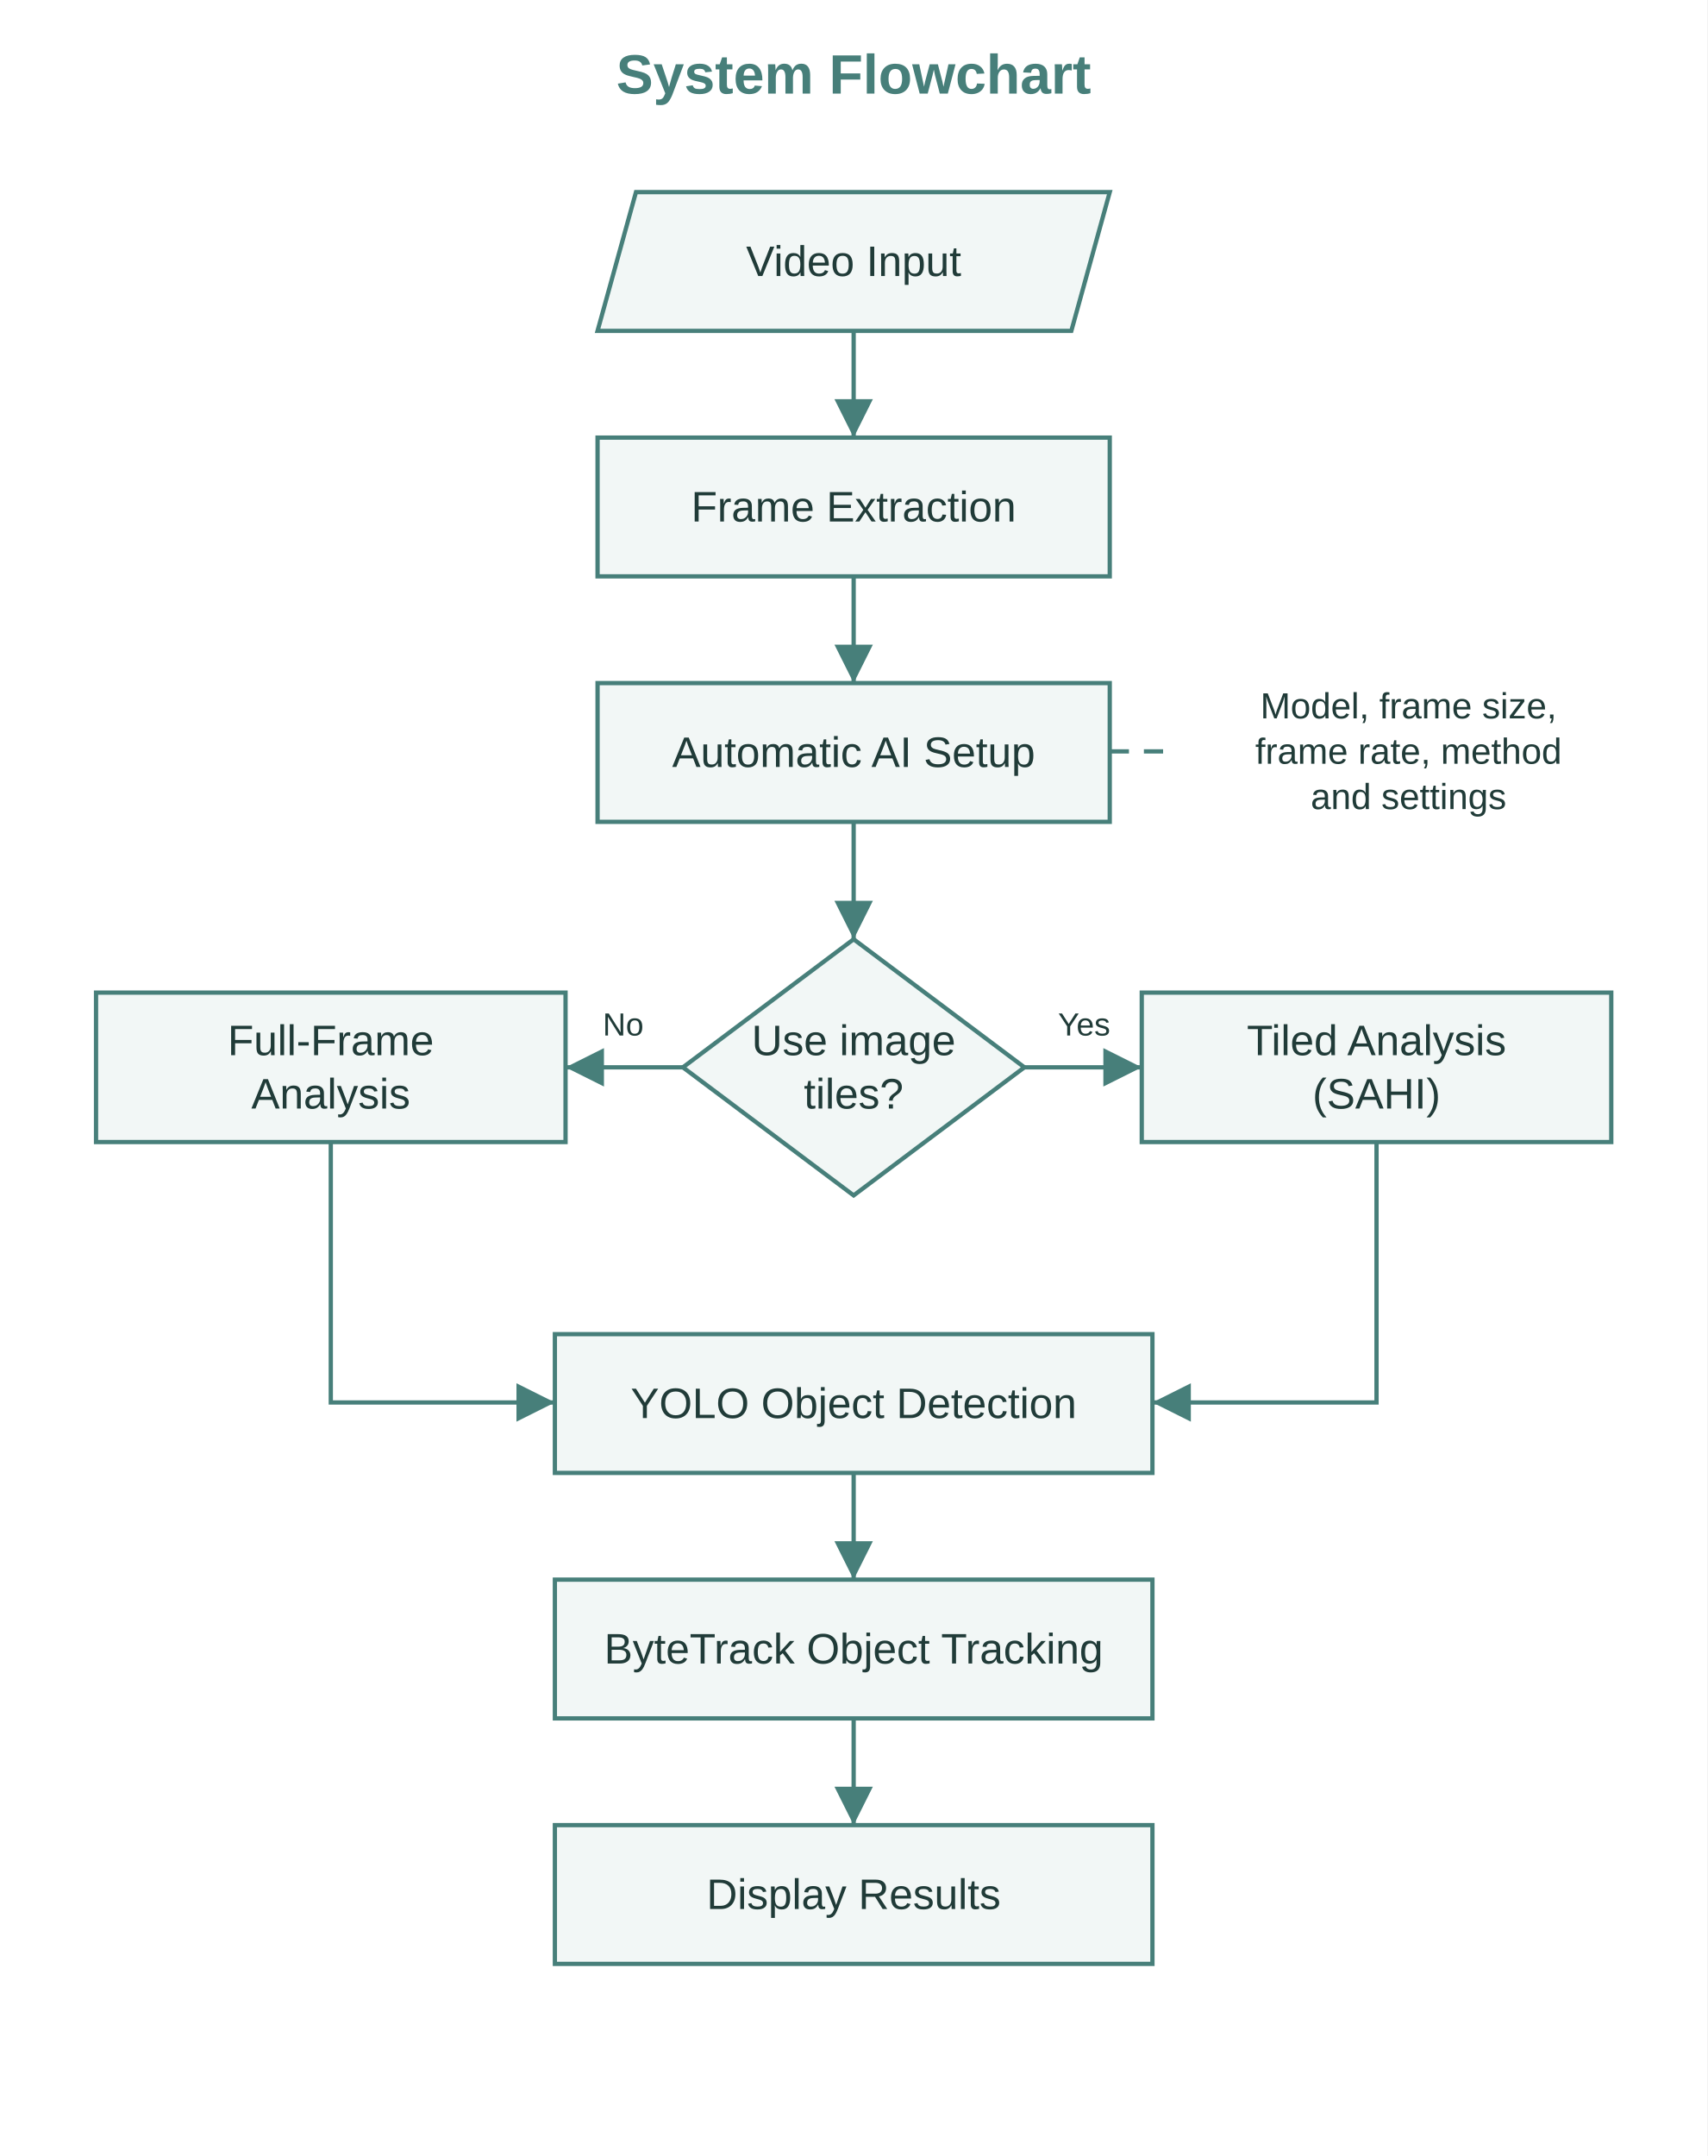
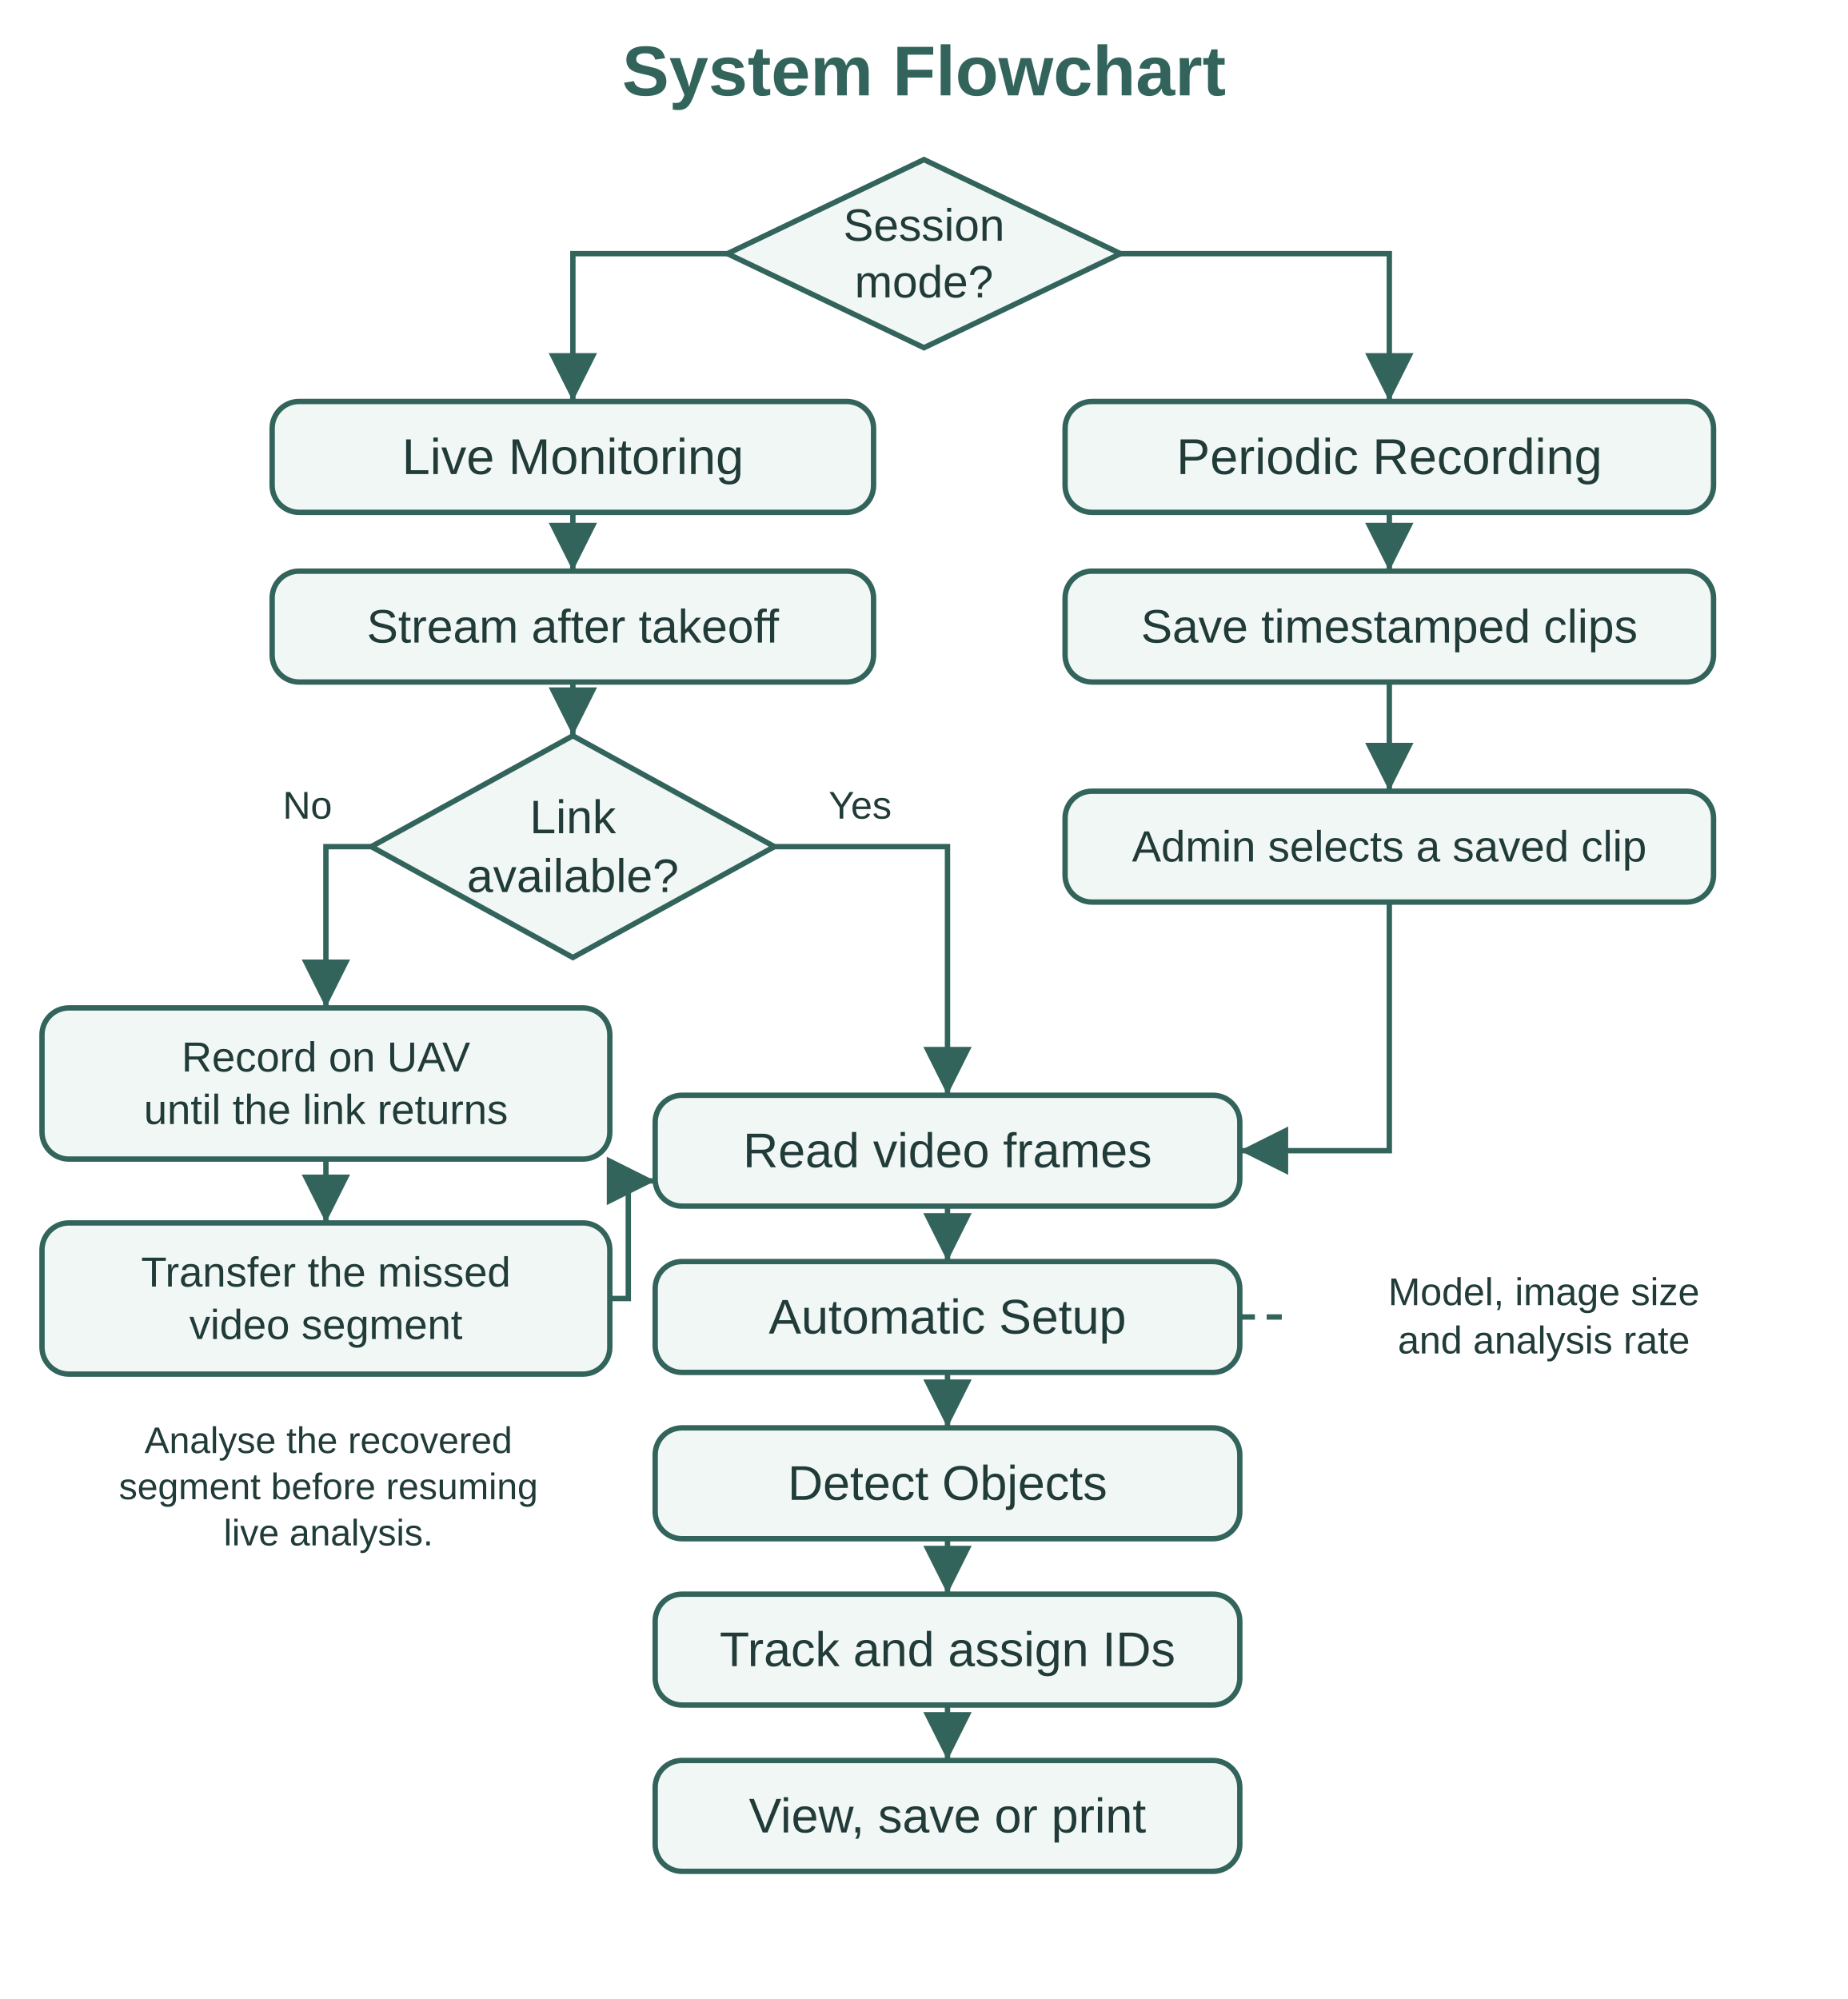
- <svg xmlns="http://www.w3.org/2000/svg" width="1600" height="2020" viewBox="0 0 800 1010">
-   <rect width="800" height="1010" fill="white" />
+ <svg xmlns="http://www.w3.org/2000/svg" width="2200" height="2380" viewBox="0 0 1100 1190">
+   <rect width="1100" height="1190" fill="white" />
  <defs>
    <marker id="arr" markerWidth="10" markerHeight="9" refX="9" refY="4.5" orient="auto">
-       <path d="M0 0L9 4.5L0 9Z" fill="#477F7A" />
+       <path d="M0 0L9 4.5L0 9Z" fill="#32645c" />
    </marker>
    <marker id="open" markerWidth="10" markerHeight="10" refX="9" refY="5" orient="auto">
-       <path d="M0 0L9 5L0 10" fill="none" stroke="#477F7A" stroke-width="1.5" />
+       <path d="M0 0L9 5L0 10" fill="none" stroke="#32645c" stroke-width="1.5" />
    </marker>
  </defs>
-   <g font-family="Arial, sans-serif" fill="#203B38" text-anchor="middle">
-     <text x="400.0" y="43.84" font-size="26" fill="#477F7A" font-weight="bold">System Flowchart</text>
-     <polygon points="298,90 520,90 502,155 280,155" fill="#F2F7F6" stroke="#477F7A" stroke-width="2" />
-     <text x="400.0" y="129.3" font-size="20">Video Input</text>
-     <rect x="280" y="205" width="240" height="65" fill="#F2F7F6" stroke="#477F7A" stroke-width="2" />
-     <text x="400.0" y="244.3" font-size="20">Frame Extraction</text>
-     <rect x="280" y="320" width="240" height="65" fill="#F2F7F6" stroke="#477F7A" stroke-width="2" />
-     <text x="400.0" y="359.3" font-size="20">Automatic AI Setup</text>
-     <text x="660.0" y="336.53" font-size="17" fill="#203B38" font-weight="normal">Model, frame size,</text>
-     <text x="660.0" y="357.78" font-size="17" fill="#203B38" font-weight="normal">frame rate, method</text>
-     <text x="660.0" y="379.03" font-size="17" fill="#203B38" font-weight="normal">and settings</text>
-     <polyline points="520,352 550,352" fill="none" stroke="#477F7A" stroke-width="2" stroke-dasharray="9 7" />
-     <polygon points="400.0,440 480,500.0 400.0,560 320,500.0" fill="#F2F7F6" stroke="#477F7A" stroke-width="2" />
-     <text x="400.0" y="494.3" font-size="20">Use image</text>
-     <text x="400.0" y="519.3" font-size="20">tiles?</text>
-     <rect x="45" y="465" width="220" height="70" fill="#F2F7F6" stroke="#477F7A" stroke-width="2" />
-     <text x="155.0" y="494.3" font-size="20">Full-Frame</text>
-     <text x="155.0" y="519.3" font-size="20">Analysis</text>
-     <rect x="535" y="465" width="220" height="70" fill="#F2F7F6" stroke="#477F7A" stroke-width="2" />
-     <text x="645.0" y="494.3" font-size="20">Tiled Analysis</text>
-     <text x="645.0" y="519.3" font-size="20">(SAHI)</text>
-     <rect x="260" y="625" width="280" height="65" fill="#F2F7F6" stroke="#477F7A" stroke-width="2" />
-     <text x="400.0" y="664.3" font-size="20">YOLO Object Detection</text>
-     <rect x="260" y="740" width="280" height="65" fill="#F2F7F6" stroke="#477F7A" stroke-width="2" />
-     <text x="400.0" y="779.3" font-size="20">ByteTrack Object Tracking</text>
-     <rect x="260" y="855" width="280" height="65" fill="#F2F7F6" stroke="#477F7A" stroke-width="2" />
-     <text x="400.0" y="894.3" font-size="20">Display Results</text>
-     <polyline points="400,155 400,205" fill="none" stroke="#477F7A" stroke-width="2" marker-end="url(#arr)" />
-     <polyline points="400,270 400,320" fill="none" stroke="#477F7A" stroke-width="2" marker-end="url(#arr)" />
-     <polyline points="400,385 400,440" fill="none" stroke="#477F7A" stroke-width="2" marker-end="url(#arr)" />
-     <polyline points="320,500 265,500" fill="none" stroke="#477F7A" stroke-width="2" marker-end="url(#arr)" />
-     <polyline points="480,500 535,500" fill="none" stroke="#477F7A" stroke-width="2" marker-end="url(#arr)" />
-     <polyline points="155,535 155,657 260,657" fill="none" stroke="#477F7A" stroke-width="2" marker-end="url(#arr)" />
-     <polyline points="645,535 645,657 540,657" fill="none" stroke="#477F7A" stroke-width="2" marker-end="url(#arr)" />
-     <polyline points="400,690 400,740" fill="none" stroke="#477F7A" stroke-width="2" marker-end="url(#arr)" />
-     <polyline points="400,805 400,855" fill="none" stroke="#477F7A" stroke-width="2" marker-end="url(#arr)" />
-     <text x="292.0" y="485.1" font-size="15" fill="#203B38" font-weight="normal">No</text>
-     <text x="508.0" y="485.1" font-size="15" fill="#203B38" font-weight="normal">Yes</text>
+   <g font-family="Arial, sans-serif" fill="#203b38" text-anchor="middle">
+     <text x="550.0" y="56.78" font-size="42" fill="#32645c" font-weight="bold">System Flowchart</text>
+     <polygon points="550.0,95 667,151.0 550.0,207 433,151.0" fill="#f1f7f5" stroke="#32645c" stroke-width="3.2" />
+     <text x="550.0" y="143.305" font-size="27">Session</text>
+     <text x="550.0" y="177.055" font-size="27">mode?</text>
+     <rect x="162" y="239" width="358" height="66" rx="16" fill="#f1f7f5" stroke="#32645c" stroke-width="3.2" />
+     <text x="341.0" y="282.2" font-size="30">Live Monitoring</text>
+     <rect x="634" y="239" width="386" height="66" rx="16" fill="#f1f7f5" stroke="#32645c" stroke-width="3.2" />
+     <text x="827.0" y="282.2" font-size="30">Periodic Recording</text>
+     <rect x="162" y="340" width="358" height="66" rx="16" fill="#f1f7f5" stroke="#32645c" stroke-width="3.2" />
+     <text x="341.0" y="382.52" font-size="28">Stream after takeoff</text>
+     <rect x="634" y="340" width="386" height="66" rx="16" fill="#f1f7f5" stroke="#32645c" stroke-width="3.2" />
+     <text x="827.0" y="382.52" font-size="28">Save timestamped clips</text>
+     <polygon points="341.0,438 461,504.0 341.0,570 221,504.0" fill="#f1f7f5" stroke="#32645c" stroke-width="3.2" />
+     <text x="341.0" y="496.02" font-size="28">Link</text>
+     <text x="341.0" y="531.02" font-size="28">available?</text>
+     <rect x="634" y="471" width="386" height="66" rx="16" fill="#f1f7f5" stroke="#32645c" stroke-width="3.2" />
+     <text x="827.0" y="512.84" font-size="26">Admin selects a saved clip</text>
+     <rect x="25" y="600" width="338" height="90" rx="16" fill="#f1f7f5" stroke="#32645c" stroke-width="3.2" />
+     <text x="194.0" y="637.875" font-size="25">Record on UAV</text>
+     <text x="194.0" y="669.125" font-size="25">until the link returns</text>
+     <rect x="25" y="728" width="338" height="90" rx="16" fill="#f1f7f5" stroke="#32645c" stroke-width="3.2" />
+     <text x="194.0" y="765.875" font-size="25">Transfer the missed</text>
+     <text x="194.0" y="797.125" font-size="25">video segment</text>
+     <rect x="390" y="652" width="348" height="66" rx="16" fill="#f1f7f5" stroke="#32645c" stroke-width="3.2" />
+     <text x="564.0" y="694.86" font-size="29">Read video frames</text>
+     <rect x="390" y="751" width="348" height="66" rx="16" fill="#f1f7f5" stroke="#32645c" stroke-width="3.2" />
+     <text x="564.0" y="793.86" font-size="29">Automatic Setup</text>
+     <text x="919.0" y="776.945" font-size="23" fill="#203B38" font-weight="normal">Model, image size</text>
+     <text x="919.0" y="805.695" font-size="23" fill="#203B38" font-weight="normal">and analysis rate</text>
+     <rect x="390" y="850" width="348" height="66" rx="16" fill="#f1f7f5" stroke="#32645c" stroke-width="3.2" />
+     <text x="564.0" y="892.86" font-size="29">Detect Objects</text>
+     <rect x="390" y="949" width="348" height="66" rx="16" fill="#f1f7f5" stroke="#32645c" stroke-width="3.2" />
+     <text x="564.0" y="991.86" font-size="29">Track and assign IDs</text>
+     <rect x="390" y="1048" width="348" height="66" rx="16" fill="#f1f7f5" stroke="#32645c" stroke-width="3.2" />
+     <text x="564.0" y="1090.86" font-size="29">View, save or print</text>
+     <text x="195.5" y="864.98" font-size="22" fill="#203B38" font-weight="normal">Analyse the recovered</text>
+     <text x="195.5" y="892.48" font-size="22" fill="#203B38" font-weight="normal">segment before resuming</text>
+     <text x="195.5" y="919.98" font-size="22" fill="#203B38" font-weight="normal">live analysis.</text>
+     <text x="183.0" y="487.32" font-size="23" fill="#203B38" font-weight="normal">No</text>
+     <text x="512.0" y="487.32" font-size="23" fill="#203B38" font-weight="normal">Yes</text>
+     <polyline points="433,151 341,151 341,239" fill="none" stroke="#32645c" stroke-width="3.2" marker-end="url(#arr)" />
+     <polyline points="667,151 827,151 827,239" fill="none" stroke="#32645c" stroke-width="3.2" marker-end="url(#arr)" />
+     <polyline points="341,305 341,340" fill="none" stroke="#32645c" stroke-width="3.2" marker-end="url(#arr)" />
+     <polyline points="827,305 827,340" fill="none" stroke="#32645c" stroke-width="3.2" marker-end="url(#arr)" />
+     <polyline points="341,406 341,438" fill="none" stroke="#32645c" stroke-width="3.2" marker-end="url(#arr)" />
+     <polyline points="827,406 827,471" fill="none" stroke="#32645c" stroke-width="3.2" marker-end="url(#arr)" />
+     <polyline points="221,504 194,504 194,600" fill="none" stroke="#32645c" stroke-width="3.2" marker-end="url(#arr)" />
+     <polyline points="194,690 194,728" fill="none" stroke="#32645c" stroke-width="3.2" marker-end="url(#arr)" />
+     <polyline points="363,773 374,773 374,703 390,703" fill="none" stroke="#32645c" stroke-width="3.2" marker-end="url(#arr)" />
+     <polyline points="461,504 564,504 564,652" fill="none" stroke="#32645c" stroke-width="3.2" marker-end="url(#arr)" />
+     <polyline points="827,537 827,685 738,685" fill="none" stroke="#32645c" stroke-width="3.2" marker-end="url(#arr)" />
+     <polyline points="564,718 564,751" fill="none" stroke="#32645c" stroke-width="3.2" marker-end="url(#arr)" />
+     <polyline points="564,817 564,850" fill="none" stroke="#32645c" stroke-width="3.2" marker-end="url(#arr)" />
+     <polyline points="564,916 564,949" fill="none" stroke="#32645c" stroke-width="3.2" marker-end="url(#arr)" />
+     <polyline points="564,1015 564,1048" fill="none" stroke="#32645c" stroke-width="3.2" marker-end="url(#arr)" />
+     <polyline points="738,784 769,784" fill="none" stroke="#32645c" stroke-width="3.2" stroke-dasharray="9 7" />
  </g>
</svg>
